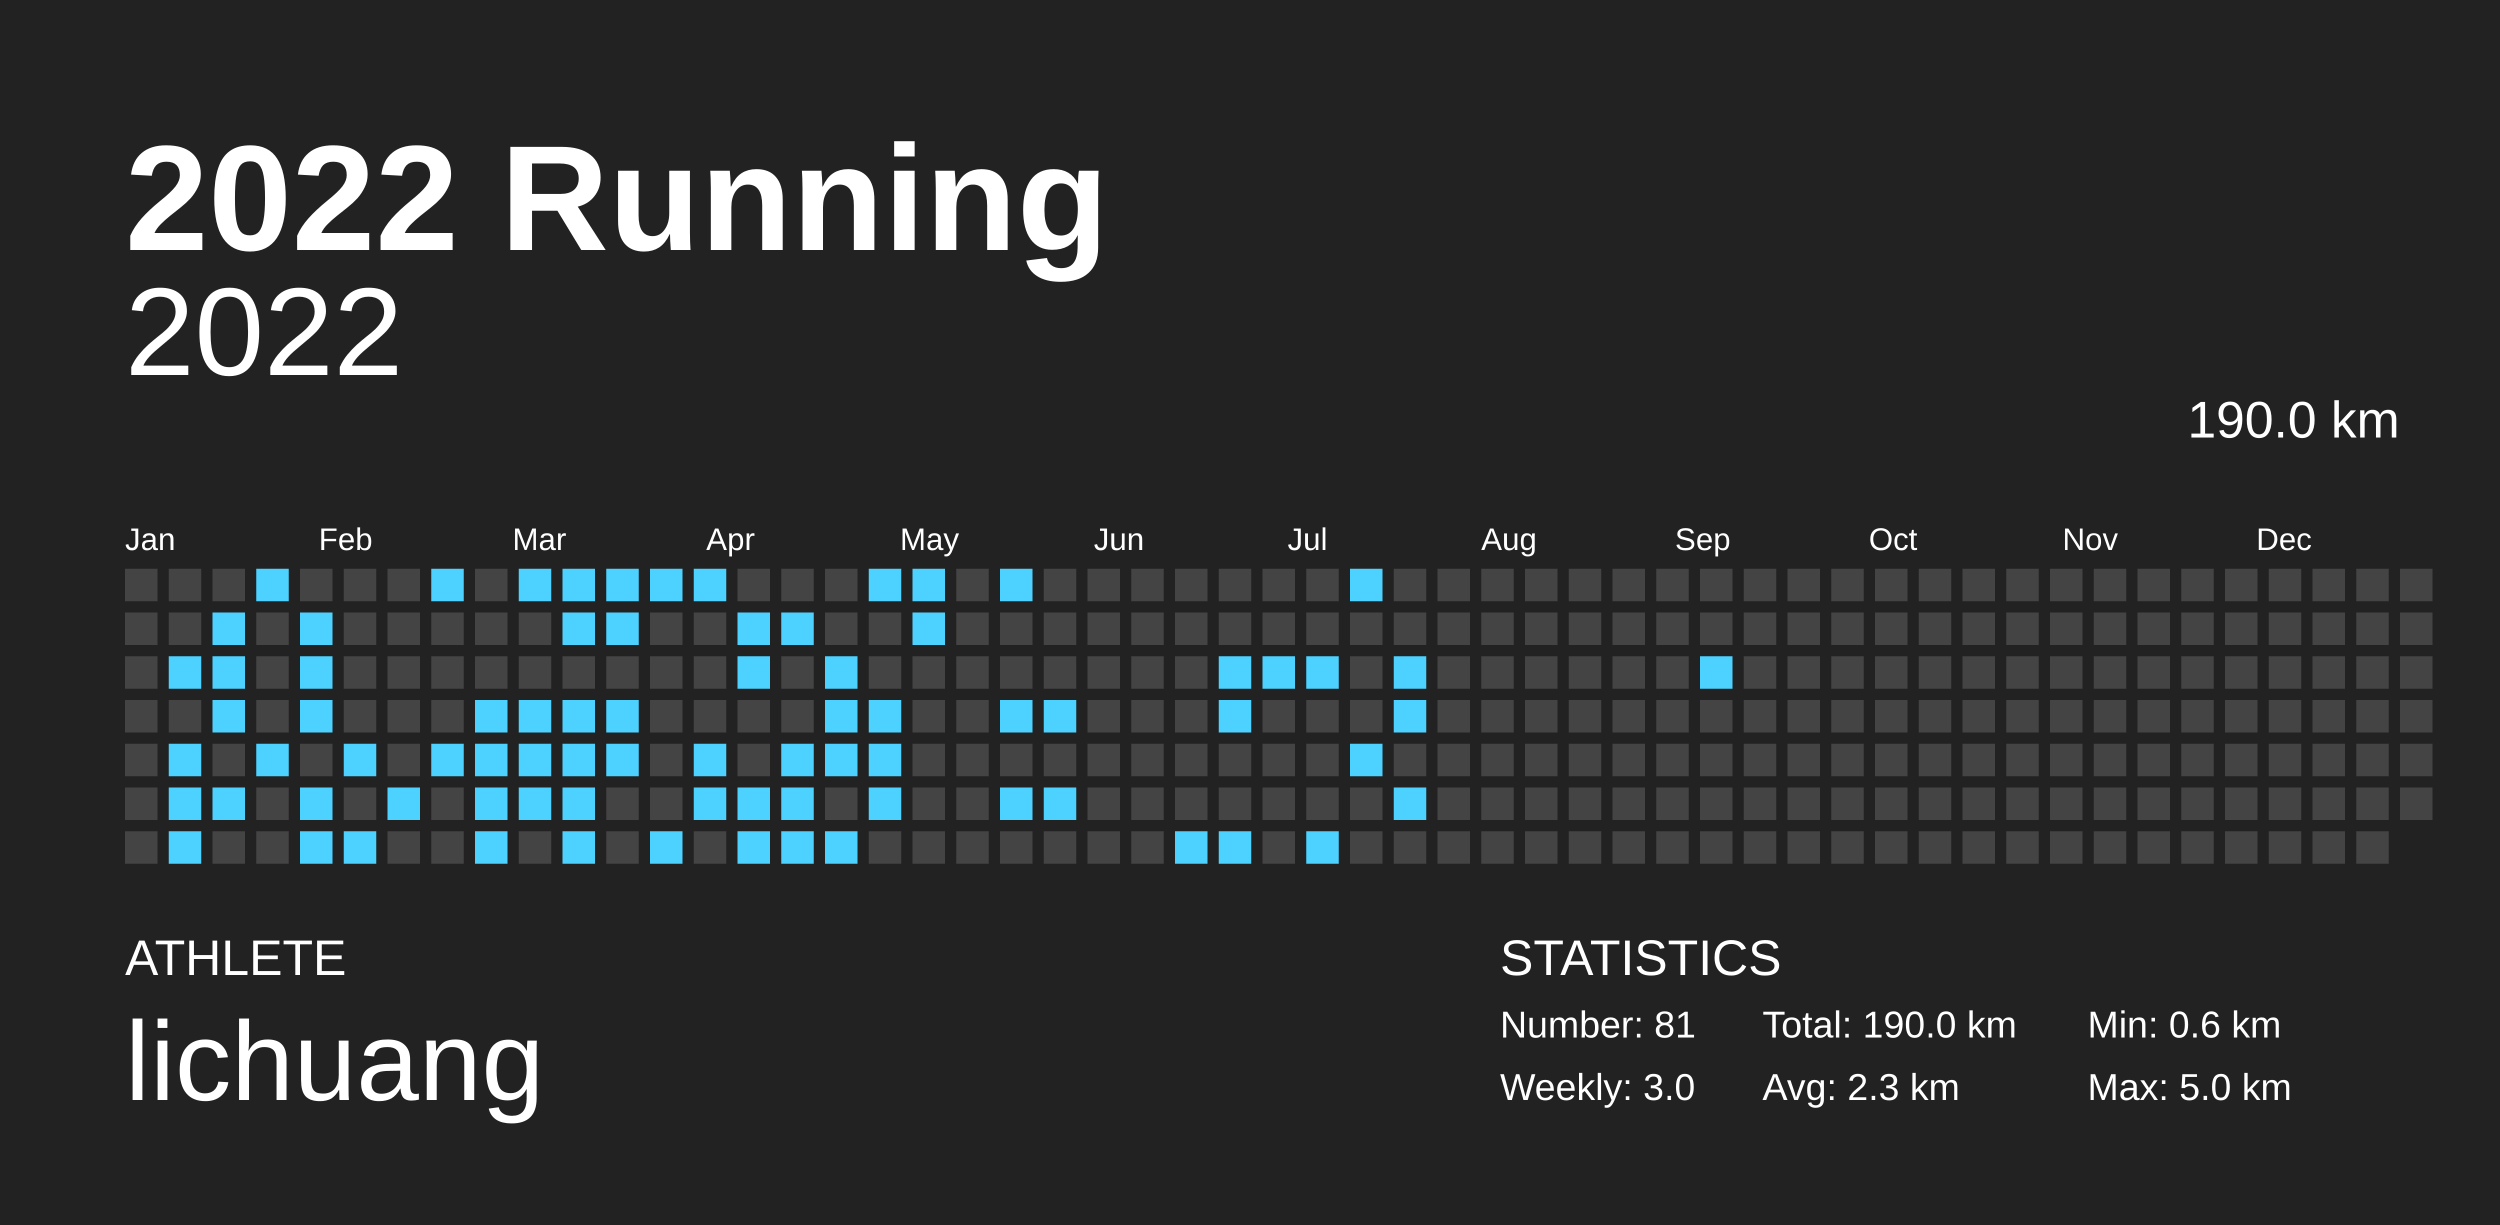
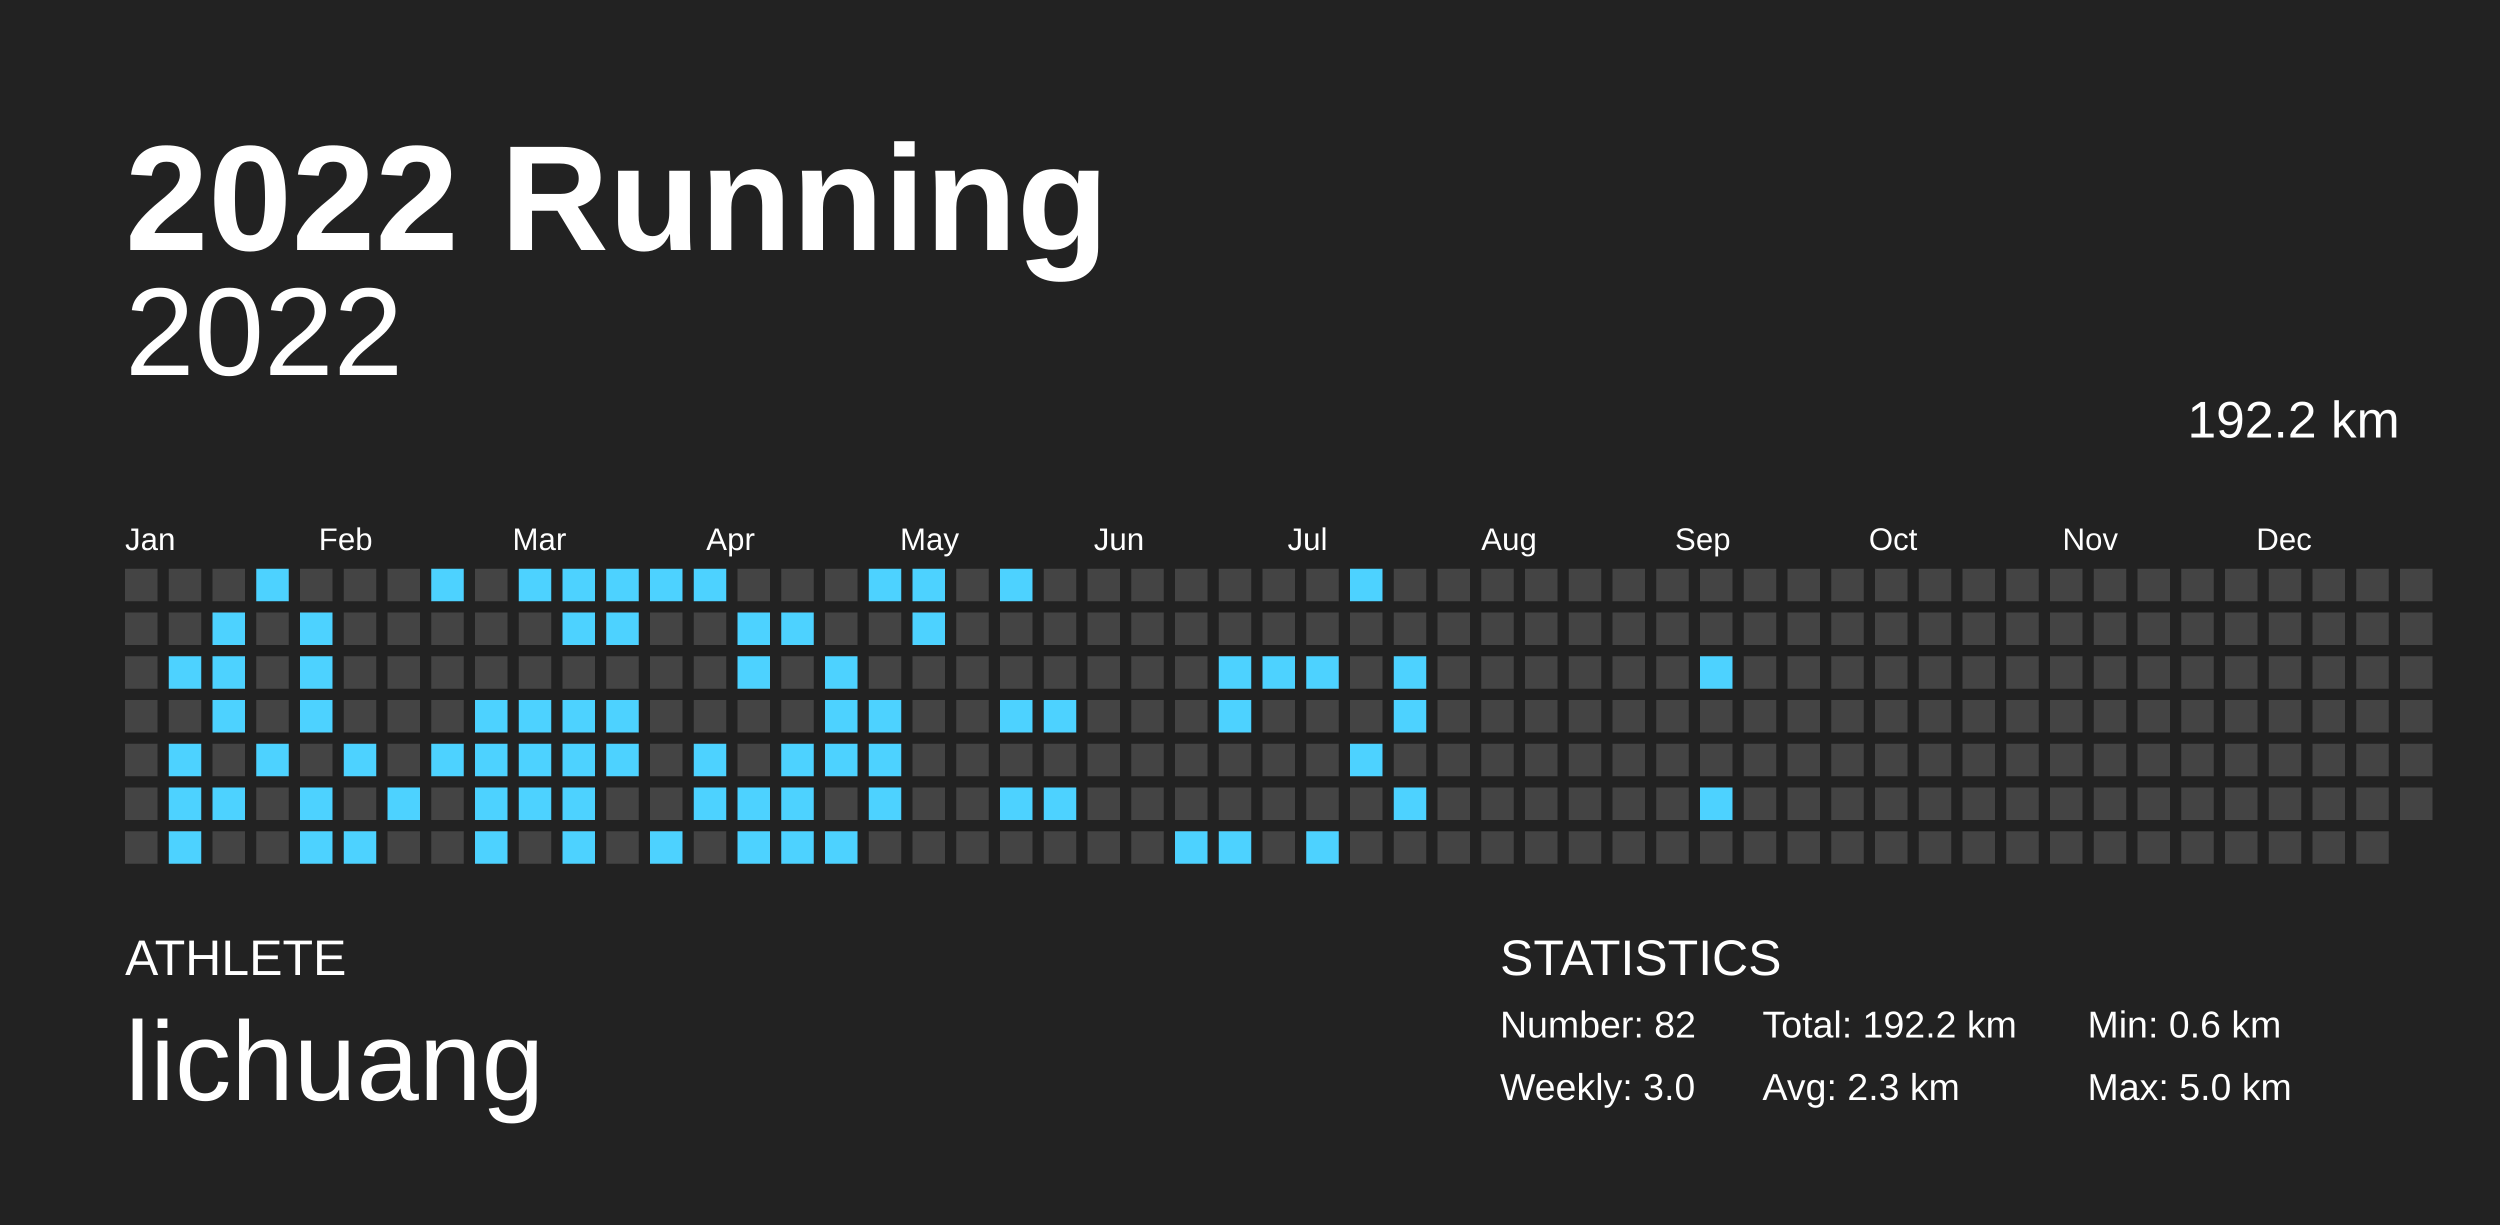
<svg xmlns="http://www.w3.org/2000/svg" baseProfile="full" height="98mm" version="1.1" viewBox="0,0,200,98" width="200mm">
  <defs />
  <rect fill="#222222" height="98" width="200" x="0" y="0" />
  <text fill="#FFFFFF" style="font-size:12px; font-family:Arial; font-weight:bold;" x="10" y="20">2022 Running</text>
  <text fill="#FFFFFF" style="font-size:4px; font-family:Arial" x="10" y="78">ATHLETE</text>
  <text fill="#FFFFFF" style="font-size:9px; font-family:Arial" x="10" y="88">lichuang</text>
  <text fill="#FFFFFF" style="font-size:4px; font-family:Arial" x="120" y="78">STATISTICS</text>
-   <text fill="#FFFFFF" style="font-size:3px; font-family:Arial" x="120" y="83">Number: 81</text>
+   <text fill="#FFFFFF" style="font-size:3px; font-family:Arial" x="120" y="83">Number: 82</text>
  <text fill="#FFFFFF" style="font-size:3px; font-family:Arial" x="120" y="88">Weekly: 3.0</text>
-   <text fill="#FFFFFF" style="font-size:3px; font-family:Arial" x="141" y="83">Total: 190.0 km</text>
+   <text fill="#FFFFFF" style="font-size:3px; font-family:Arial" x="141" y="83">Total: 192.2 km</text>
  <text fill="#FFFFFF" style="font-size:3px; font-family:Arial" x="141" y="88">Avg: 2.3 km</text>
  <text fill="#FFFFFF" style="font-size:3px; font-family:Arial" x="167" y="83">Min: 0.6 km</text>
  <text fill="#FFFFFF" style="font-size:3px; font-family:Arial" x="167" y="88">Max: 5.0 km</text>
  <text alignment-baseline="hanging" fill="#FFFFFF" style="font-size:10.0px; font-family:Arial;" x="10" y="30">2022</text>
-   <text alignment-baseline="hanging" fill="#FFFFFF" style="font-size:4.125px; font-family:Arial;" x="175" y="35">190.0 km</text>
+   <text alignment-baseline="hanging" fill="#FFFFFF" style="font-size:4.125px; font-family:Arial;" x="175" y="35">192.2 km</text>
  <text fill="#FFFFFF" style="font-size:2.5px; font-family:Arial" x="10.0" y="44">Jan</text>
  <text fill="#FFFFFF" style="font-size:2.5px; font-family:Arial" x="25.5" y="44">Feb</text>
  <text fill="#FFFFFF" style="font-size:2.5px; font-family:Arial" x="41.0" y="44">Mar</text>
  <text fill="#FFFFFF" style="font-size:2.5px; font-family:Arial" x="56.5" y="44">Apr</text>
  <text fill="#FFFFFF" style="font-size:2.5px; font-family:Arial" x="72.0" y="44">May</text>
  <text fill="#FFFFFF" style="font-size:2.5px; font-family:Arial" x="87.5" y="44">Jun</text>
  <text fill="#FFFFFF" style="font-size:2.5px; font-family:Arial" x="103.0" y="44">Jul</text>
  <text fill="#FFFFFF" style="font-size:2.5px; font-family:Arial" x="118.5" y="44">Aug</text>
  <text fill="#FFFFFF" style="font-size:2.5px; font-family:Arial" x="134.0" y="44">Sep</text>
  <text fill="#FFFFFF" style="font-size:2.5px; font-family:Arial" x="149.5" y="44">Oct</text>
  <text fill="#FFFFFF" style="font-size:2.5px; font-family:Arial" x="165.0" y="44">Nov</text>
  <text fill="#FFFFFF" style="font-size:2.5px; font-family:Arial" x="180.5" y="44">Dec</text>
  <rect fill="#444444" height="2.6" width="2.6" x="10.0" y="45.5" />
  <rect fill="#444444" height="2.6" width="2.6" x="10.0" y="49.0" />
  <rect fill="#444444" height="2.6" width="2.6" x="10.0" y="52.5" />
  <rect fill="#444444" height="2.6" width="2.6" x="10.0" y="56.0" />
  <rect fill="#444444" height="2.6" width="2.6" x="10.0" y="59.5" />
  <rect fill="#444444" height="2.6" width="2.6" x="10.0" y="63.0" />
  <rect fill="#444444" height="2.6" width="2.6" x="10.0" y="66.5" />
  <rect fill="#444444" height="2.6" width="2.6" x="13.5" y="45.5" />
  <rect fill="#444444" height="2.6" width="2.6" x="13.5" y="49.0" />
  <rect fill="#4dd2ff" height="2.6" width="2.6" x="13.5" y="52.5" />
  <rect fill="#444444" height="2.6" width="2.6" x="13.5" y="56.0" />
  <rect fill="#4dd2ff" height="2.6" width="2.6" x="13.5" y="59.5" />
  <rect fill="#4dd2ff" height="2.6" width="2.6" x="13.5" y="63.0" />
  <rect fill="#4dd2ff" height="2.6" width="2.6" x="13.5" y="66.5" />
  <rect fill="#444444" height="2.6" width="2.6" x="17.0" y="45.5" />
  <rect fill="#4dd2ff" height="2.6" width="2.6" x="17.0" y="49.0" />
  <rect fill="#4dd2ff" height="2.6" width="2.6" x="17.0" y="52.5" />
  <rect fill="#4dd2ff" height="2.6" width="2.6" x="17.0" y="56.0" />
  <rect fill="#444444" height="2.6" width="2.6" x="17.0" y="59.5" />
  <rect fill="#4dd2ff" height="2.6" width="2.6" x="17.0" y="63.0" />
  <rect fill="#444444" height="2.6" width="2.6" x="17.0" y="66.5" />
  <rect fill="#4dd2ff" height="2.6" width="2.6" x="20.5" y="45.5" />
  <rect fill="#444444" height="2.6" width="2.6" x="20.5" y="49.0" />
  <rect fill="#444444" height="2.6" width="2.6" x="20.5" y="52.5" />
  <rect fill="#444444" height="2.6" width="2.6" x="20.5" y="56.0" />
  <rect fill="#4dd2ff" height="2.6" width="2.6" x="20.5" y="59.5" />
  <rect fill="#444444" height="2.6" width="2.6" x="20.5" y="63.0" />
  <rect fill="#444444" height="2.6" width="2.6" x="20.5" y="66.5" />
  <rect fill="#444444" height="2.6" width="2.6" x="24.0" y="45.5" />
  <rect fill="#4dd2ff" height="2.6" width="2.6" x="24.0" y="49.0" />
  <rect fill="#4dd2ff" height="2.6" width="2.6" x="24.0" y="52.5" />
  <rect fill="#4dd2ff" height="2.6" width="2.6" x="24.0" y="56.0" />
  <rect fill="#444444" height="2.6" width="2.6" x="24.0" y="59.5" />
  <rect fill="#4dd2ff" height="2.6" width="2.6" x="24.0" y="63.0" />
  <rect fill="#4dd2ff" height="2.6" width="2.6" x="24.0" y="66.5" />
  <rect fill="#444444" height="2.6" width="2.6" x="27.5" y="45.5" />
  <rect fill="#444444" height="2.6" width="2.6" x="27.5" y="49.0" />
  <rect fill="#444444" height="2.6" width="2.6" x="27.5" y="52.5" />
  <rect fill="#444444" height="2.6" width="2.6" x="27.5" y="56.0" />
  <rect fill="#4dd2ff" height="2.6" width="2.6" x="27.5" y="59.5" />
  <rect fill="#444444" height="2.6" width="2.6" x="27.5" y="63.0" />
  <rect fill="#4dd2ff" height="2.6" width="2.6" x="27.5" y="66.5" />
  <rect fill="#444444" height="2.6" width="2.6" x="31.0" y="45.5" />
  <rect fill="#444444" height="2.6" width="2.6" x="31.0" y="49.0" />
  <rect fill="#444444" height="2.6" width="2.6" x="31.0" y="52.5" />
  <rect fill="#444444" height="2.6" width="2.6" x="31.0" y="56.0" />
  <rect fill="#444444" height="2.6" width="2.6" x="31.0" y="59.5" />
  <rect fill="#4dd2ff" height="2.6" width="2.6" x="31.0" y="63.0" />
  <rect fill="#444444" height="2.6" width="2.6" x="31.0" y="66.5" />
  <rect fill="#4dd2ff" height="2.6" width="2.6" x="34.5" y="45.5" />
  <rect fill="#444444" height="2.6" width="2.6" x="34.5" y="49.0" />
  <rect fill="#444444" height="2.6" width="2.6" x="34.5" y="52.5" />
  <rect fill="#444444" height="2.6" width="2.6" x="34.5" y="56.0" />
  <rect fill="#4dd2ff" height="2.6" width="2.6" x="34.5" y="59.5" />
  <rect fill="#444444" height="2.6" width="2.6" x="34.5" y="63.0" />
  <rect fill="#444444" height="2.6" width="2.6" x="34.5" y="66.5" />
  <rect fill="#444444" height="2.6" width="2.6" x="38.0" y="45.5" />
  <rect fill="#444444" height="2.6" width="2.6" x="38.0" y="49.0" />
  <rect fill="#444444" height="2.6" width="2.6" x="38.0" y="52.5" />
  <rect fill="#4dd2ff" height="2.6" width="2.6" x="38.0" y="56.0" />
  <rect fill="#4dd2ff" height="2.6" width="2.6" x="38.0" y="59.5" />
  <rect fill="#4dd2ff" height="2.6" width="2.6" x="38.0" y="63.0" />
  <rect fill="#4dd2ff" height="2.6" width="2.6" x="38.0" y="66.5" />
  <rect fill="#4dd2ff" height="2.6" width="2.6" x="41.5" y="45.5" />
  <rect fill="#444444" height="2.6" width="2.6" x="41.5" y="49.0" />
  <rect fill="#444444" height="2.6" width="2.6" x="41.5" y="52.5" />
  <rect fill="#4dd2ff" height="2.6" width="2.6" x="41.5" y="56.0" />
  <rect fill="#4dd2ff" height="2.6" width="2.6" x="41.5" y="59.5" />
  <rect fill="#4dd2ff" height="2.6" width="2.6" x="41.5" y="63.0" />
  <rect fill="#444444" height="2.6" width="2.6" x="41.5" y="66.5" />
  <rect fill="#4dd2ff" height="2.6" width="2.6" x="45.0" y="45.5" />
  <rect fill="#4dd2ff" height="2.6" width="2.6" x="45.0" y="49.0" />
  <rect fill="#444444" height="2.6" width="2.6" x="45.0" y="52.5" />
  <rect fill="#4dd2ff" height="2.6" width="2.6" x="45.0" y="56.0" />
  <rect fill="#4dd2ff" height="2.6" width="2.6" x="45.0" y="59.5" />
  <rect fill="#4dd2ff" height="2.6" width="2.6" x="45.0" y="63.0" />
  <rect fill="#4dd2ff" height="2.6" width="2.6" x="45.0" y="66.5" />
  <rect fill="#4dd2ff" height="2.6" width="2.6" x="48.5" y="45.5" />
  <rect fill="#4dd2ff" height="2.6" width="2.6" x="48.5" y="49.0" />
  <rect fill="#444444" height="2.6" width="2.6" x="48.5" y="52.5" />
  <rect fill="#4dd2ff" height="2.6" width="2.6" x="48.5" y="56.0" />
  <rect fill="#4dd2ff" height="2.6" width="2.6" x="48.5" y="59.5" />
  <rect fill="#444444" height="2.6" width="2.6" x="48.5" y="63.0" />
  <rect fill="#444444" height="2.6" width="2.6" x="48.5" y="66.5" />
  <rect fill="#4dd2ff" height="2.6" width="2.6" x="52.0" y="45.5" />
  <rect fill="#444444" height="2.6" width="2.6" x="52.0" y="49.0" />
  <rect fill="#444444" height="2.6" width="2.6" x="52.0" y="52.5" />
  <rect fill="#444444" height="2.6" width="2.6" x="52.0" y="56.0" />
  <rect fill="#444444" height="2.6" width="2.6" x="52.0" y="59.5" />
  <rect fill="#444444" height="2.6" width="2.6" x="52.0" y="63.0" />
  <rect fill="#4dd2ff" height="2.6" width="2.6" x="52.0" y="66.5" />
  <rect fill="#4dd2ff" height="2.6" width="2.6" x="55.5" y="45.5" />
  <rect fill="#444444" height="2.6" width="2.6" x="55.5" y="49.0" />
  <rect fill="#444444" height="2.6" width="2.6" x="55.5" y="52.5" />
  <rect fill="#444444" height="2.6" width="2.6" x="55.5" y="56.0" />
  <rect fill="#4dd2ff" height="2.6" width="2.6" x="55.5" y="59.5" />
  <rect fill="#4dd2ff" height="2.6" width="2.6" x="55.5" y="63.0" />
  <rect fill="#444444" height="2.6" width="2.6" x="55.5" y="66.5" />
  <rect fill="#444444" height="2.6" width="2.6" x="59.0" y="45.5" />
  <rect fill="#4dd2ff" height="2.6" width="2.6" x="59.0" y="49.0" />
  <rect fill="#4dd2ff" height="2.6" width="2.6" x="59.0" y="52.5" />
  <rect fill="#444444" height="2.6" width="2.6" x="59.0" y="56.0" />
  <rect fill="#444444" height="2.6" width="2.6" x="59.0" y="59.5" />
  <rect fill="#4dd2ff" height="2.6" width="2.6" x="59.0" y="63.0" />
  <rect fill="#4dd2ff" height="2.6" width="2.6" x="59.0" y="66.5" />
  <rect fill="#444444" height="2.6" width="2.6" x="62.5" y="45.5" />
  <rect fill="#4dd2ff" height="2.6" width="2.6" x="62.5" y="49.0" />
  <rect fill="#444444" height="2.6" width="2.6" x="62.5" y="52.5" />
  <rect fill="#444444" height="2.6" width="2.6" x="62.5" y="56.0" />
  <rect fill="#4dd2ff" height="2.6" width="2.6" x="62.5" y="59.5" />
  <rect fill="#4dd2ff" height="2.6" width="2.6" x="62.5" y="63.0" />
  <rect fill="#4dd2ff" height="2.6" width="2.6" x="62.5" y="66.5" />
  <rect fill="#444444" height="2.6" width="2.6" x="66.0" y="45.5" />
  <rect fill="#444444" height="2.6" width="2.6" x="66.0" y="49.0" />
  <rect fill="#4dd2ff" height="2.6" width="2.6" x="66.0" y="52.5" />
  <rect fill="#4dd2ff" height="2.6" width="2.6" x="66.0" y="56.0" />
  <rect fill="#4dd2ff" height="2.6" width="2.6" x="66.0" y="59.5" />
  <rect fill="#444444" height="2.6" width="2.6" x="66.0" y="63.0" />
  <rect fill="#4dd2ff" height="2.6" width="2.6" x="66.0" y="66.5" />
  <rect fill="#4dd2ff" height="2.6" width="2.6" x="69.5" y="45.5" />
  <rect fill="#444444" height="2.6" width="2.6" x="69.5" y="49.0" />
  <rect fill="#444444" height="2.6" width="2.6" x="69.5" y="52.5" />
  <rect fill="#4dd2ff" height="2.6" width="2.6" x="69.5" y="56.0" />
  <rect fill="#4dd2ff" height="2.6" width="2.6" x="69.5" y="59.5" />
  <rect fill="#4dd2ff" height="2.6" width="2.6" x="69.5" y="63.0" />
  <rect fill="#444444" height="2.6" width="2.6" x="69.5" y="66.5" />
  <rect fill="#4dd2ff" height="2.6" width="2.6" x="73.0" y="45.5" />
  <rect fill="#4dd2ff" height="2.6" width="2.6" x="73.0" y="49.0" />
  <rect fill="#444444" height="2.6" width="2.6" x="73.0" y="52.5" />
  <rect fill="#444444" height="2.6" width="2.6" x="73.0" y="56.0" />
  <rect fill="#444444" height="2.6" width="2.6" x="73.0" y="59.5" />
  <rect fill="#444444" height="2.6" width="2.6" x="73.0" y="63.0" />
  <rect fill="#444444" height="2.6" width="2.6" x="73.0" y="66.5" />
  <rect fill="#444444" height="2.6" width="2.6" x="76.5" y="45.5" />
  <rect fill="#444444" height="2.6" width="2.6" x="76.5" y="49.0" />
  <rect fill="#444444" height="2.6" width="2.6" x="76.5" y="52.5" />
  <rect fill="#444444" height="2.6" width="2.6" x="76.5" y="56.0" />
  <rect fill="#444444" height="2.6" width="2.6" x="76.5" y="59.5" />
  <rect fill="#444444" height="2.6" width="2.6" x="76.5" y="63.0" />
  <rect fill="#444444" height="2.6" width="2.6" x="76.5" y="66.5" />
  <rect fill="#4dd2ff" height="2.6" width="2.6" x="80.0" y="45.5" />
  <rect fill="#444444" height="2.6" width="2.6" x="80.0" y="49.0" />
  <rect fill="#444444" height="2.6" width="2.6" x="80.0" y="52.5" />
  <rect fill="#4dd2ff" height="2.6" width="2.6" x="80.0" y="56.0" />
  <rect fill="#444444" height="2.6" width="2.6" x="80.0" y="59.5" />
  <rect fill="#4dd2ff" height="2.6" width="2.6" x="80.0" y="63.0" />
  <rect fill="#444444" height="2.6" width="2.6" x="80.0" y="66.5" />
  <rect fill="#444444" height="2.6" width="2.6" x="83.5" y="45.5" />
  <rect fill="#444444" height="2.6" width="2.6" x="83.5" y="49.0" />
  <rect fill="#444444" height="2.6" width="2.6" x="83.5" y="52.5" />
  <rect fill="#4dd2ff" height="2.6" width="2.6" x="83.5" y="56.0" />
  <rect fill="#444444" height="2.6" width="2.6" x="83.5" y="59.5" />
  <rect fill="#4dd2ff" height="2.6" width="2.6" x="83.5" y="63.0" />
  <rect fill="#444444" height="2.6" width="2.6" x="83.5" y="66.5" />
  <rect fill="#444444" height="2.6" width="2.6" x="87.0" y="45.5" />
  <rect fill="#444444" height="2.6" width="2.6" x="87.0" y="49.0" />
  <rect fill="#444444" height="2.6" width="2.6" x="87.0" y="52.5" />
  <rect fill="#444444" height="2.6" width="2.6" x="87.0" y="56.0" />
  <rect fill="#444444" height="2.6" width="2.6" x="87.0" y="59.5" />
  <rect fill="#444444" height="2.6" width="2.6" x="87.0" y="63.0" />
  <rect fill="#444444" height="2.6" width="2.6" x="87.0" y="66.5" />
  <rect fill="#444444" height="2.6" width="2.6" x="90.5" y="45.5" />
  <rect fill="#444444" height="2.6" width="2.6" x="90.5" y="49.0" />
  <rect fill="#444444" height="2.6" width="2.6" x="90.5" y="52.5" />
  <rect fill="#444444" height="2.6" width="2.6" x="90.5" y="56.0" />
  <rect fill="#444444" height="2.6" width="2.6" x="90.5" y="59.5" />
  <rect fill="#444444" height="2.6" width="2.6" x="90.5" y="63.0" />
  <rect fill="#444444" height="2.6" width="2.6" x="90.5" y="66.5" />
  <rect fill="#444444" height="2.6" width="2.6" x="94.0" y="45.5" />
  <rect fill="#444444" height="2.6" width="2.6" x="94.0" y="49.0" />
  <rect fill="#444444" height="2.6" width="2.6" x="94.0" y="52.5" />
  <rect fill="#444444" height="2.6" width="2.6" x="94.0" y="56.0" />
  <rect fill="#444444" height="2.6" width="2.6" x="94.0" y="59.5" />
  <rect fill="#444444" height="2.6" width="2.6" x="94.0" y="63.0" />
  <rect fill="#4dd2ff" height="2.6" width="2.6" x="94.0" y="66.5" />
  <rect fill="#444444" height="2.6" width="2.6" x="97.5" y="45.5" />
  <rect fill="#444444" height="2.6" width="2.6" x="97.5" y="49.0" />
  <rect fill="#4dd2ff" height="2.6" width="2.6" x="97.5" y="52.5" />
  <rect fill="#4dd2ff" height="2.6" width="2.6" x="97.5" y="56.0" />
  <rect fill="#444444" height="2.6" width="2.6" x="97.5" y="59.5" />
  <rect fill="#444444" height="2.6" width="2.6" x="97.5" y="63.0" />
  <rect fill="#4dd2ff" height="2.6" width="2.6" x="97.5" y="66.5" />
  <rect fill="#444444" height="2.6" width="2.6" x="101.0" y="45.5" />
  <rect fill="#444444" height="2.6" width="2.6" x="101.0" y="49.0" />
  <rect fill="#4dd2ff" height="2.6" width="2.6" x="101.0" y="52.5" />
  <rect fill="#444444" height="2.6" width="2.6" x="101.0" y="56.0" />
  <rect fill="#444444" height="2.6" width="2.6" x="101.0" y="59.5" />
  <rect fill="#444444" height="2.6" width="2.6" x="101.0" y="63.0" />
  <rect fill="#444444" height="2.6" width="2.6" x="101.0" y="66.5" />
  <rect fill="#444444" height="2.6" width="2.6" x="104.5" y="45.5" />
  <rect fill="#444444" height="2.6" width="2.6" x="104.5" y="49.0" />
  <rect fill="#4dd2ff" height="2.6" width="2.6" x="104.5" y="52.5" />
  <rect fill="#444444" height="2.6" width="2.6" x="104.5" y="56.0" />
  <rect fill="#444444" height="2.6" width="2.6" x="104.5" y="59.5" />
  <rect fill="#444444" height="2.6" width="2.6" x="104.5" y="63.0" />
  <rect fill="#4dd2ff" height="2.6" width="2.6" x="104.5" y="66.5" />
  <rect fill="#4dd2ff" height="2.6" width="2.6" x="108.0" y="45.5" />
  <rect fill="#444444" height="2.6" width="2.6" x="108.0" y="49.0" />
  <rect fill="#444444" height="2.6" width="2.6" x="108.0" y="52.5" />
  <rect fill="#444444" height="2.6" width="2.6" x="108.0" y="56.0" />
  <rect fill="#4dd2ff" height="2.6" width="2.6" x="108.0" y="59.5" />
  <rect fill="#444444" height="2.6" width="2.6" x="108.0" y="63.0" />
  <rect fill="#444444" height="2.6" width="2.6" x="108.0" y="66.5" />
  <rect fill="#444444" height="2.6" width="2.6" x="111.5" y="45.5" />
  <rect fill="#444444" height="2.6" width="2.6" x="111.5" y="49.0" />
  <rect fill="#4dd2ff" height="2.6" width="2.6" x="111.5" y="52.5" />
  <rect fill="#4dd2ff" height="2.6" width="2.6" x="111.5" y="56.0" />
  <rect fill="#444444" height="2.6" width="2.6" x="111.5" y="59.5" />
  <rect fill="#4dd2ff" height="2.6" width="2.6" x="111.5" y="63.0" />
  <rect fill="#444444" height="2.6" width="2.6" x="111.5" y="66.5" />
  <rect fill="#444444" height="2.6" width="2.6" x="115.0" y="45.5" />
  <rect fill="#444444" height="2.6" width="2.6" x="115.0" y="49.0" />
  <rect fill="#444444" height="2.6" width="2.6" x="115.0" y="52.5" />
  <rect fill="#444444" height="2.6" width="2.6" x="115.0" y="56.0" />
  <rect fill="#444444" height="2.6" width="2.6" x="115.0" y="59.5" />
  <rect fill="#444444" height="2.6" width="2.6" x="115.0" y="63.0" />
  <rect fill="#444444" height="2.6" width="2.6" x="115.0" y="66.5" />
  <rect fill="#444444" height="2.6" width="2.6" x="118.5" y="45.5" />
  <rect fill="#444444" height="2.6" width="2.6" x="118.5" y="49.0" />
  <rect fill="#444444" height="2.6" width="2.6" x="118.5" y="52.5" />
  <rect fill="#444444" height="2.6" width="2.6" x="118.5" y="56.0" />
  <rect fill="#444444" height="2.6" width="2.6" x="118.5" y="59.5" />
  <rect fill="#444444" height="2.6" width="2.6" x="118.5" y="63.0" />
  <rect fill="#444444" height="2.6" width="2.6" x="118.5" y="66.5" />
  <rect fill="#444444" height="2.6" width="2.6" x="122.0" y="45.5" />
  <rect fill="#444444" height="2.6" width="2.6" x="122.0" y="49.0" />
  <rect fill="#444444" height="2.6" width="2.6" x="122.0" y="52.5" />
  <rect fill="#444444" height="2.6" width="2.6" x="122.0" y="56.0" />
  <rect fill="#444444" height="2.6" width="2.6" x="122.0" y="59.5" />
  <rect fill="#444444" height="2.6" width="2.6" x="122.0" y="63.0" />
  <rect fill="#444444" height="2.6" width="2.6" x="122.0" y="66.5" />
  <rect fill="#444444" height="2.6" width="2.6" x="125.5" y="45.5" />
  <rect fill="#444444" height="2.6" width="2.6" x="125.5" y="49.0" />
  <rect fill="#444444" height="2.6" width="2.6" x="125.5" y="52.5" />
  <rect fill="#444444" height="2.6" width="2.6" x="125.5" y="56.0" />
  <rect fill="#444444" height="2.6" width="2.6" x="125.5" y="59.5" />
  <rect fill="#444444" height="2.6" width="2.6" x="125.5" y="63.0" />
  <rect fill="#444444" height="2.6" width="2.6" x="125.5" y="66.5" />
  <rect fill="#444444" height="2.6" width="2.6" x="129.0" y="45.5" />
  <rect fill="#444444" height="2.6" width="2.6" x="129.0" y="49.0" />
  <rect fill="#444444" height="2.6" width="2.6" x="129.0" y="52.5" />
  <rect fill="#444444" height="2.6" width="2.6" x="129.0" y="56.0" />
  <rect fill="#444444" height="2.6" width="2.6" x="129.0" y="59.5" />
  <rect fill="#444444" height="2.6" width="2.6" x="129.0" y="63.0" />
  <rect fill="#444444" height="2.6" width="2.6" x="129.0" y="66.5" />
  <rect fill="#444444" height="2.6" width="2.6" x="132.5" y="45.5" />
  <rect fill="#444444" height="2.6" width="2.6" x="132.5" y="49.0" />
  <rect fill="#444444" height="2.6" width="2.6" x="132.5" y="52.5" />
  <rect fill="#444444" height="2.6" width="2.6" x="132.5" y="56.0" />
  <rect fill="#444444" height="2.6" width="2.6" x="132.5" y="59.5" />
  <rect fill="#444444" height="2.6" width="2.6" x="132.5" y="63.0" />
  <rect fill="#444444" height="2.6" width="2.6" x="132.5" y="66.5" />
  <rect fill="#444444" height="2.6" width="2.6" x="136.0" y="45.5" />
  <rect fill="#444444" height="2.6" width="2.6" x="136.0" y="49.0" />
  <rect fill="#4dd2ff" height="2.6" width="2.6" x="136.0" y="52.5" />
  <rect fill="#444444" height="2.6" width="2.6" x="136.0" y="56.0" />
  <rect fill="#444444" height="2.6" width="2.6" x="136.0" y="59.5" />
-   <rect fill="#444444" height="2.6" width="2.6" x="136.0" y="63.0" />
+   <rect fill="#4dd2ff" height="2.6" width="2.6" x="136.0" y="63.0" />
  <rect fill="#444444" height="2.6" width="2.6" x="136.0" y="66.5" />
  <rect fill="#444444" height="2.6" width="2.6" x="139.5" y="45.5" />
  <rect fill="#444444" height="2.6" width="2.6" x="139.5" y="49.0" />
  <rect fill="#444444" height="2.6" width="2.6" x="139.5" y="52.5" />
  <rect fill="#444444" height="2.6" width="2.6" x="139.5" y="56.0" />
  <rect fill="#444444" height="2.6" width="2.6" x="139.5" y="59.5" />
  <rect fill="#444444" height="2.6" width="2.6" x="139.5" y="63.0" />
  <rect fill="#444444" height="2.6" width="2.6" x="139.5" y="66.5" />
  <rect fill="#444444" height="2.6" width="2.6" x="143.0" y="45.5" />
  <rect fill="#444444" height="2.6" width="2.6" x="143.0" y="49.0" />
  <rect fill="#444444" height="2.6" width="2.6" x="143.0" y="52.5" />
  <rect fill="#444444" height="2.6" width="2.6" x="143.0" y="56.0" />
  <rect fill="#444444" height="2.6" width="2.6" x="143.0" y="59.5" />
  <rect fill="#444444" height="2.6" width="2.6" x="143.0" y="63.0" />
  <rect fill="#444444" height="2.6" width="2.6" x="143.0" y="66.5" />
  <rect fill="#444444" height="2.6" width="2.6" x="146.5" y="45.5" />
  <rect fill="#444444" height="2.6" width="2.6" x="146.5" y="49.0" />
  <rect fill="#444444" height="2.6" width="2.6" x="146.5" y="52.5" />
  <rect fill="#444444" height="2.6" width="2.6" x="146.5" y="56.0" />
  <rect fill="#444444" height="2.6" width="2.6" x="146.5" y="59.5" />
  <rect fill="#444444" height="2.6" width="2.6" x="146.5" y="63.0" />
  <rect fill="#444444" height="2.6" width="2.6" x="146.5" y="66.5" />
  <rect fill="#444444" height="2.6" width="2.6" x="150.0" y="45.5" />
  <rect fill="#444444" height="2.6" width="2.6" x="150.0" y="49.0" />
  <rect fill="#444444" height="2.6" width="2.6" x="150.0" y="52.5" />
  <rect fill="#444444" height="2.6" width="2.6" x="150.0" y="56.0" />
  <rect fill="#444444" height="2.6" width="2.6" x="150.0" y="59.5" />
  <rect fill="#444444" height="2.6" width="2.6" x="150.0" y="63.0" />
  <rect fill="#444444" height="2.6" width="2.6" x="150.0" y="66.5" />
  <rect fill="#444444" height="2.6" width="2.6" x="153.5" y="45.5" />
  <rect fill="#444444" height="2.6" width="2.6" x="153.5" y="49.0" />
  <rect fill="#444444" height="2.6" width="2.6" x="153.5" y="52.5" />
  <rect fill="#444444" height="2.6" width="2.6" x="153.5" y="56.0" />
  <rect fill="#444444" height="2.6" width="2.6" x="153.5" y="59.5" />
  <rect fill="#444444" height="2.6" width="2.6" x="153.5" y="63.0" />
  <rect fill="#444444" height="2.6" width="2.6" x="153.5" y="66.5" />
  <rect fill="#444444" height="2.6" width="2.6" x="157.0" y="45.5" />
  <rect fill="#444444" height="2.6" width="2.6" x="157.0" y="49.0" />
  <rect fill="#444444" height="2.6" width="2.6" x="157.0" y="52.5" />
  <rect fill="#444444" height="2.6" width="2.6" x="157.0" y="56.0" />
  <rect fill="#444444" height="2.6" width="2.6" x="157.0" y="59.5" />
  <rect fill="#444444" height="2.6" width="2.6" x="157.0" y="63.0" />
  <rect fill="#444444" height="2.6" width="2.6" x="157.0" y="66.5" />
  <rect fill="#444444" height="2.6" width="2.6" x="160.5" y="45.5" />
  <rect fill="#444444" height="2.6" width="2.6" x="160.5" y="49.0" />
  <rect fill="#444444" height="2.6" width="2.6" x="160.5" y="52.5" />
  <rect fill="#444444" height="2.6" width="2.6" x="160.5" y="56.0" />
  <rect fill="#444444" height="2.6" width="2.6" x="160.5" y="59.5" />
  <rect fill="#444444" height="2.6" width="2.6" x="160.5" y="63.0" />
  <rect fill="#444444" height="2.6" width="2.6" x="160.5" y="66.5" />
  <rect fill="#444444" height="2.6" width="2.6" x="164.0" y="45.5" />
  <rect fill="#444444" height="2.6" width="2.6" x="164.0" y="49.0" />
  <rect fill="#444444" height="2.6" width="2.6" x="164.0" y="52.5" />
  <rect fill="#444444" height="2.6" width="2.6" x="164.0" y="56.0" />
  <rect fill="#444444" height="2.6" width="2.6" x="164.0" y="59.5" />
  <rect fill="#444444" height="2.6" width="2.6" x="164.0" y="63.0" />
  <rect fill="#444444" height="2.6" width="2.6" x="164.0" y="66.5" />
  <rect fill="#444444" height="2.6" width="2.6" x="167.5" y="45.5" />
  <rect fill="#444444" height="2.6" width="2.6" x="167.5" y="49.0" />
  <rect fill="#444444" height="2.6" width="2.6" x="167.5" y="52.5" />
  <rect fill="#444444" height="2.6" width="2.6" x="167.5" y="56.0" />
  <rect fill="#444444" height="2.6" width="2.6" x="167.5" y="59.5" />
  <rect fill="#444444" height="2.6" width="2.6" x="167.5" y="63.0" />
  <rect fill="#444444" height="2.6" width="2.6" x="167.5" y="66.5" />
  <rect fill="#444444" height="2.6" width="2.6" x="171.0" y="45.5" />
  <rect fill="#444444" height="2.6" width="2.6" x="171.0" y="49.0" />
  <rect fill="#444444" height="2.6" width="2.6" x="171.0" y="52.5" />
  <rect fill="#444444" height="2.6" width="2.6" x="171.0" y="56.0" />
  <rect fill="#444444" height="2.6" width="2.6" x="171.0" y="59.5" />
  <rect fill="#444444" height="2.6" width="2.6" x="171.0" y="63.0" />
  <rect fill="#444444" height="2.6" width="2.6" x="171.0" y="66.5" />
  <rect fill="#444444" height="2.6" width="2.6" x="174.5" y="45.5" />
  <rect fill="#444444" height="2.6" width="2.6" x="174.5" y="49.0" />
  <rect fill="#444444" height="2.6" width="2.6" x="174.5" y="52.5" />
  <rect fill="#444444" height="2.6" width="2.6" x="174.5" y="56.0" />
  <rect fill="#444444" height="2.6" width="2.6" x="174.5" y="59.5" />
  <rect fill="#444444" height="2.6" width="2.6" x="174.5" y="63.0" />
  <rect fill="#444444" height="2.6" width="2.6" x="174.5" y="66.5" />
  <rect fill="#444444" height="2.6" width="2.6" x="178.0" y="45.5" />
  <rect fill="#444444" height="2.6" width="2.6" x="178.0" y="49.0" />
  <rect fill="#444444" height="2.6" width="2.6" x="178.0" y="52.5" />
  <rect fill="#444444" height="2.6" width="2.6" x="178.0" y="56.0" />
  <rect fill="#444444" height="2.6" width="2.6" x="178.0" y="59.5" />
  <rect fill="#444444" height="2.6" width="2.6" x="178.0" y="63.0" />
  <rect fill="#444444" height="2.6" width="2.6" x="178.0" y="66.5" />
  <rect fill="#444444" height="2.6" width="2.6" x="181.5" y="45.5" />
  <rect fill="#444444" height="2.6" width="2.6" x="181.5" y="49.0" />
  <rect fill="#444444" height="2.6" width="2.6" x="181.5" y="52.5" />
  <rect fill="#444444" height="2.6" width="2.6" x="181.5" y="56.0" />
  <rect fill="#444444" height="2.6" width="2.6" x="181.5" y="59.5" />
  <rect fill="#444444" height="2.6" width="2.6" x="181.5" y="63.0" />
  <rect fill="#444444" height="2.6" width="2.6" x="181.5" y="66.5" />
  <rect fill="#444444" height="2.6" width="2.6" x="185.0" y="45.5" />
  <rect fill="#444444" height="2.6" width="2.6" x="185.0" y="49.0" />
  <rect fill="#444444" height="2.6" width="2.6" x="185.0" y="52.5" />
  <rect fill="#444444" height="2.6" width="2.6" x="185.0" y="56.0" />
  <rect fill="#444444" height="2.6" width="2.6" x="185.0" y="59.5" />
  <rect fill="#444444" height="2.6" width="2.6" x="185.0" y="63.0" />
  <rect fill="#444444" height="2.6" width="2.6" x="185.0" y="66.5" />
  <rect fill="#444444" height="2.6" width="2.6" x="188.5" y="45.5" />
  <rect fill="#444444" height="2.6" width="2.6" x="188.5" y="49.0" />
  <rect fill="#444444" height="2.6" width="2.6" x="188.5" y="52.5" />
  <rect fill="#444444" height="2.6" width="2.6" x="188.5" y="56.0" />
  <rect fill="#444444" height="2.6" width="2.6" x="188.5" y="59.5" />
  <rect fill="#444444" height="2.6" width="2.6" x="188.5" y="63.0" />
  <rect fill="#444444" height="2.6" width="2.6" x="188.5" y="66.5" />
  <rect fill="#444444" height="2.6" width="2.6" x="192.0" y="45.5" />
  <rect fill="#444444" height="2.6" width="2.6" x="192.0" y="49.0" />
  <rect fill="#444444" height="2.6" width="2.6" x="192.0" y="52.5" />
  <rect fill="#444444" height="2.6" width="2.6" x="192.0" y="56.0" />
  <rect fill="#444444" height="2.6" width="2.6" x="192.0" y="59.5" />
  <rect fill="#444444" height="2.6" width="2.6" x="192.0" y="63.0" />
</svg>
